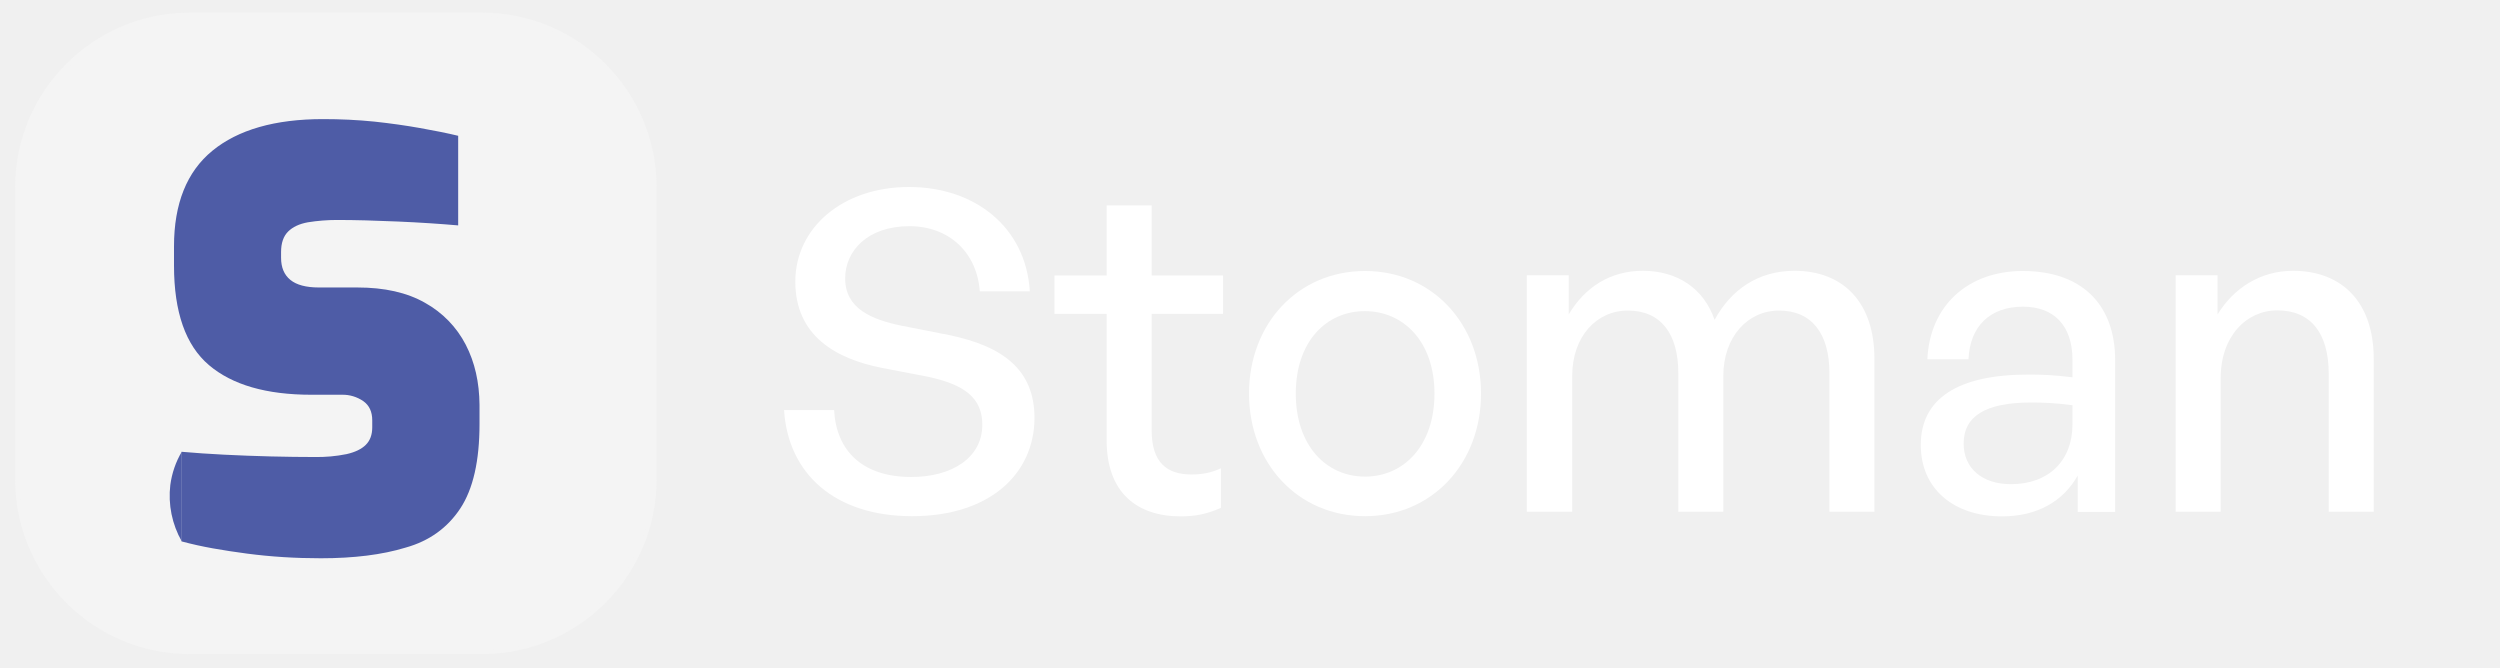
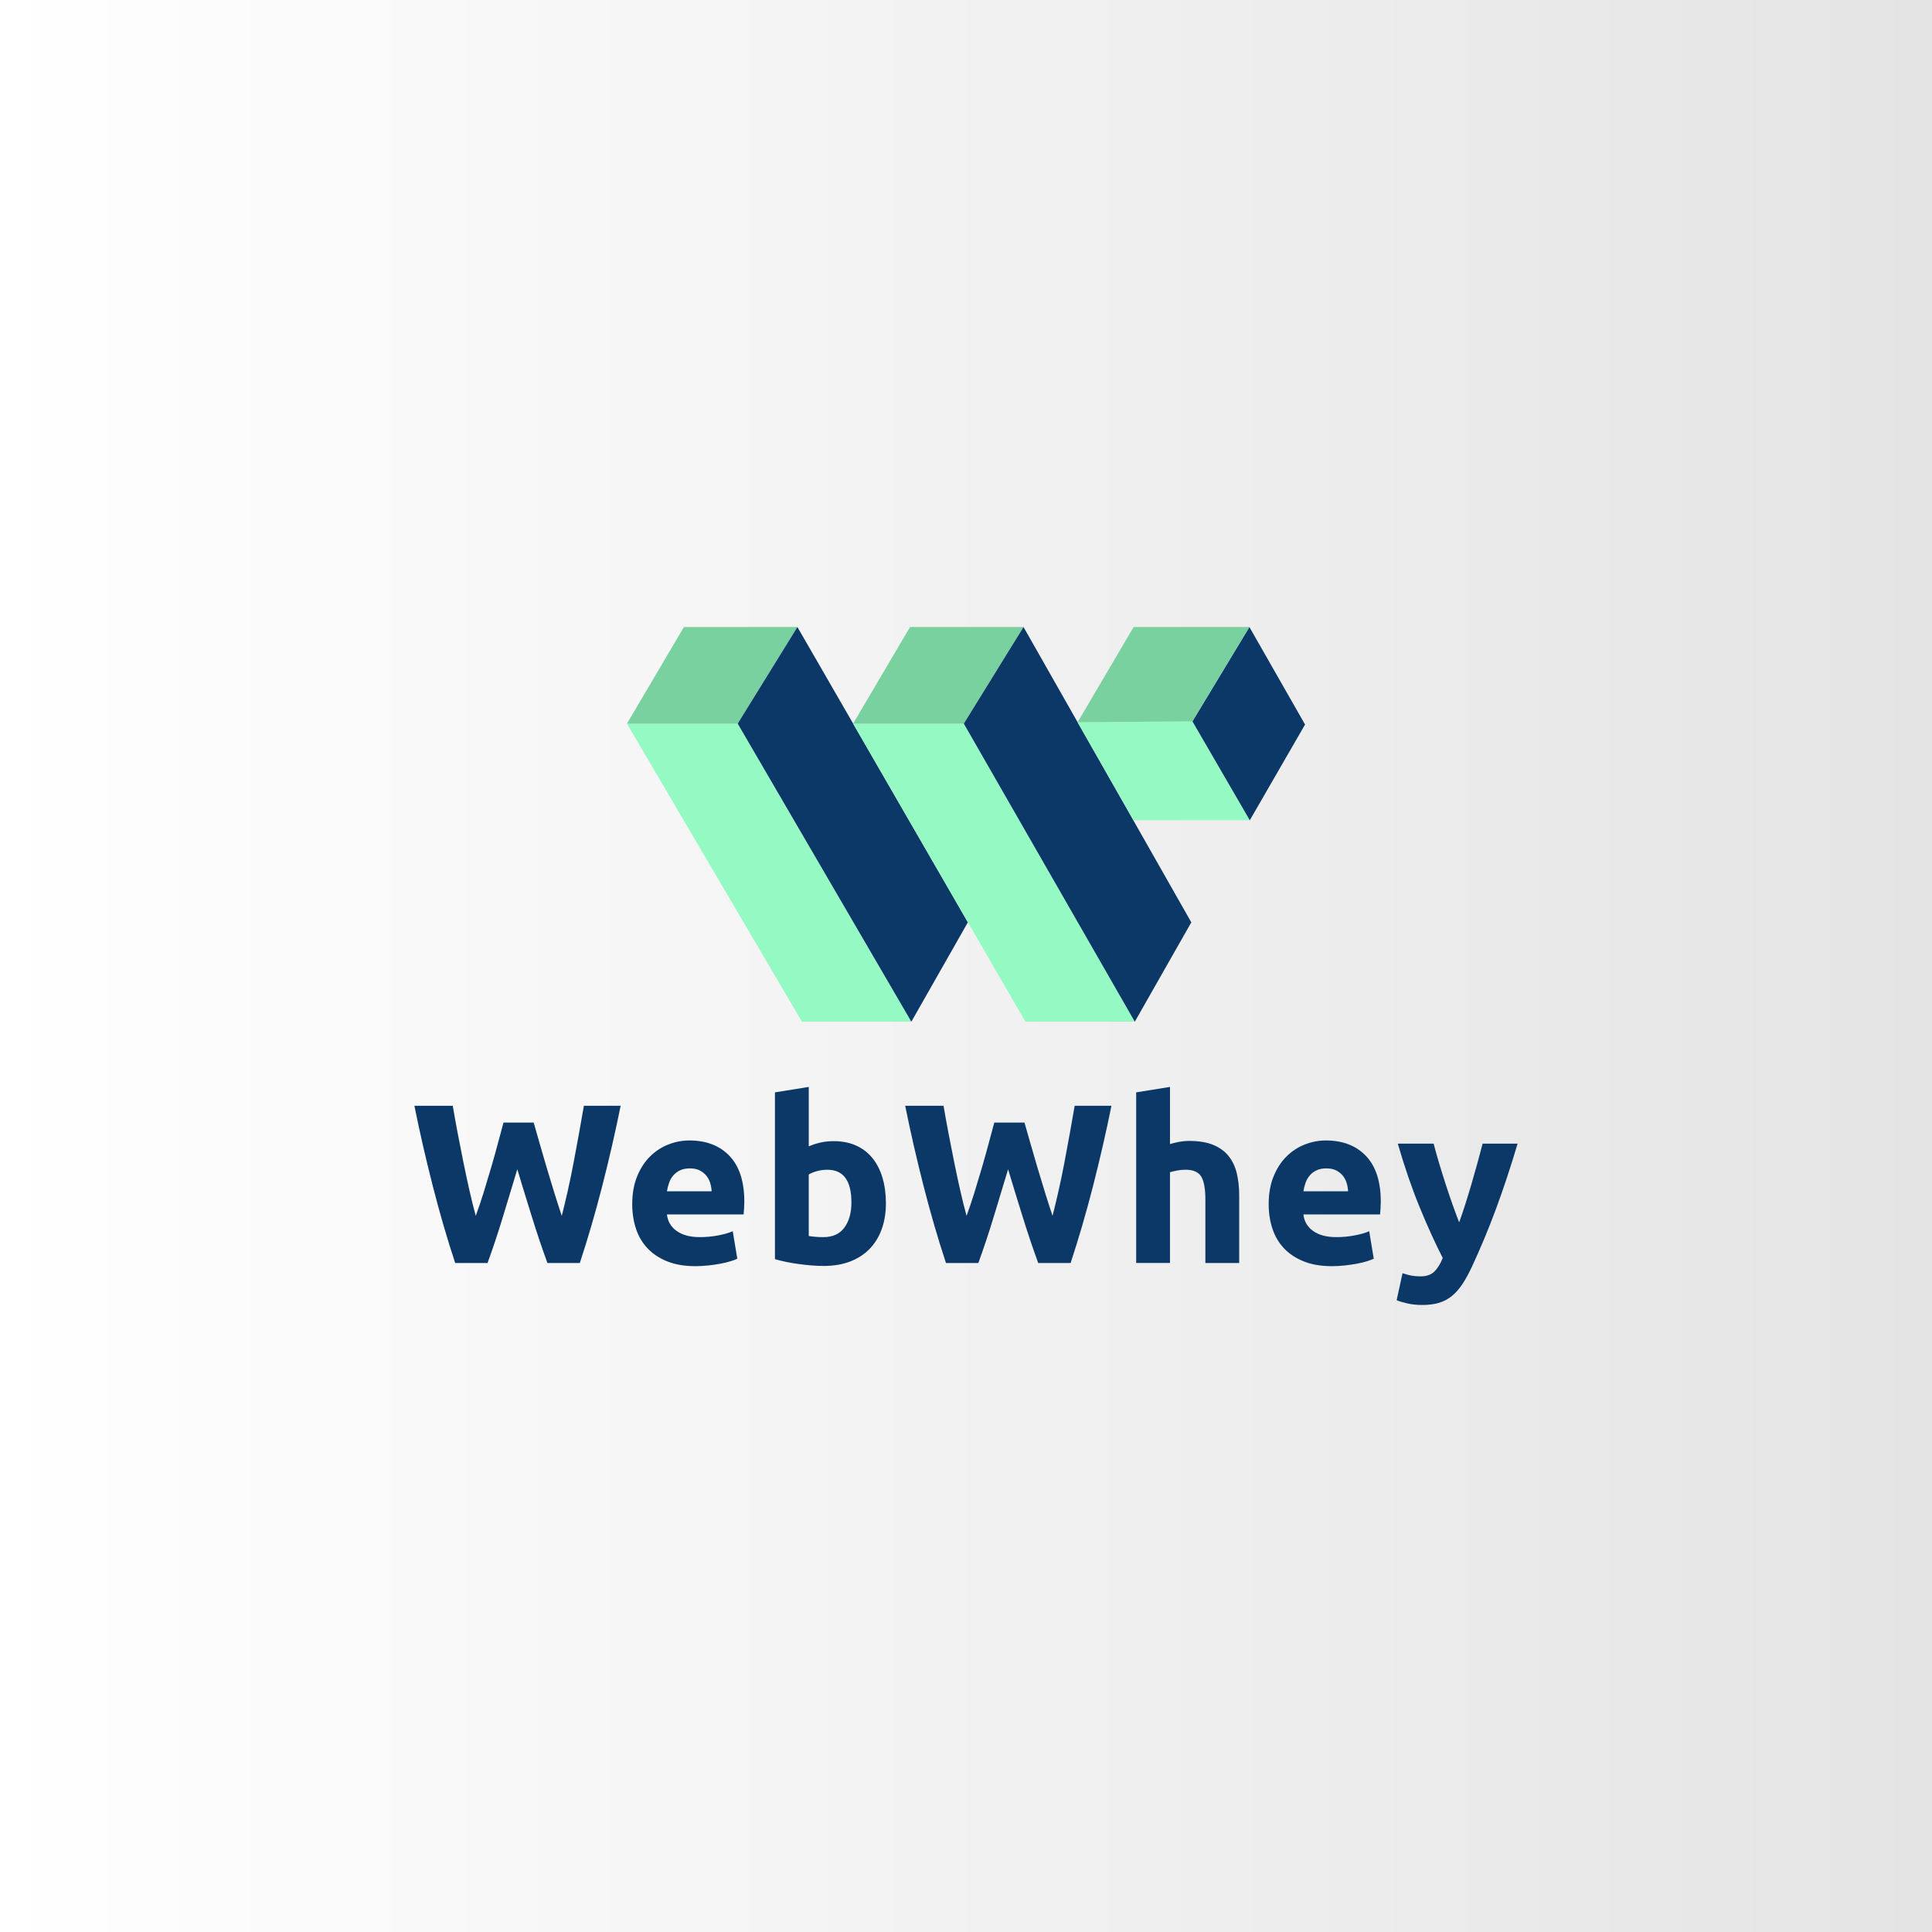
- <svg xmlns="http://www.w3.org/2000/svg" version="1.1" id="Layer_1" x="0px" y="0px" viewBox="0 0 1288.8 344.1" style="enable-background:new 0 0 1288.8 344.1;" xml:space="preserve">
+ <svg xmlns="http://www.w3.org/2000/svg" version="1.1" id="Layer_1" x="0px" y="0px" viewBox="0 0 2000 2000" style="enable-background:new 0 0 2000 2000;" xml:space="preserve">
  <style type="text/css">
- 	.st0{fill:#F4F4F4;stroke:#F4F4F4;stroke-width:2;stroke-miterlimit:10;}
- 	.st1{fill:#4E5CA6;}
- 	.st2{enable-background:new    ;}
- 	.st3{fill:#FFFFFF;}
+ 	.st0{fill:url(#SVGID_1_);}
+ 	.st1{fill:#0B3866;}
+ 	.st2{fill:#95F9C3;}
+ 	.st3{fill:#79D19F;}
+ 	.st4{fill:#FFFFFF;}
+ 	.st5{fill:url(#SVGID_00000181776220369062044680000007461679646815360427_);}
+ 	.st6{opacity:0.4;}
</style>
-   <path class="st0" d="M97.9,7.5h150.5c49.2,0,89.1,39.9,89.1,89.1v150.5c0,49.2-39.9,89.1-89.1,89.1H97.9  c-49.2,0-89.1-39.9-89.1-89.1V96.6C8.8,47.4,48.7,7.5,97.9,7.5z" />
-   <path class="st1" d="M165.4,287.8c-6.6,0-13.1-0.2-19.4-0.6s-12.5-1-18.6-1.8c-6.1-0.8-12-1.7-17.6-2.7s-11-2.2-16.2-3.6v-46.2  c6.8,0.6,14.1,1.1,22,1.5c7.9,0.4,15.9,0.7,24,0.9c8.1,0.2,15.6,0.3,22.6,0.3c5.5,0.1,11.1-0.4,16.5-1.5c4.4-1,7.7-2.6,9.9-4.8  c2.2-2.2,3.3-5.2,3.3-9v-3.6c0-4.4-1.5-7.7-4.6-9.9c-3.2-2.2-7.1-3.4-11-3.3h-15.8c-23.2,0-40.8-5.1-52.8-15.3  c-12-10.2-18-27.3-18-51.3V127c0-22,6.6-38.5,19.8-49.3s32.2-16.3,57-16.3c8.9,0,17.7,0.4,26.6,1.3c8.3,0.9,16.1,2,23.4,3.3  c7.3,1.3,13.9,2.6,19.7,4v46.2c-9.2-0.8-19.6-1.5-31.1-2c-11.5-0.5-21.9-0.8-31.4-0.8c-5,0-10,0.4-15,1.2c-4.4,0.8-7.8,2.4-10.2,4.8  c-2.4,2.4-3.6,5.9-3.6,10.5v3c0,5,1.6,8.8,4.8,11.4c3.2,2.6,8.1,3.9,14.7,3.9h19.8c14,0,25.6,2.6,34.9,7.9c9,5,16.3,12.5,21,21.6  c4.7,9.1,7,19.4,7.1,31v9.9c0,19-3.3,33.5-9.9,43.5c-6.6,10-16,16.8-28.2,20.2C197,286,182.4,287.8,165.4,287.8z" />
-   <path class="st1" d="M93.7,232.9c-3.1,5.2-5.1,11.1-5.9,17.1c-1.2,10.1,0.9,20.3,5.9,29.1V232.9z" />
-   <g class="st2">
-     <path class="st3" d="M470.2,266.1c-39.8,0-63.9-21.8-66-54.7H430c1.1,20.9,14.5,34.5,39.8,34.5c20.9,0,36.6-9.9,36.6-26.9   c0-13.8-9-20.7-28.1-24.8l-23.9-4.6c-23.2-4.6-44.4-16.3-44.4-44.4c0-27.8,24.4-48.8,58.6-48.8s60.3,20.9,62.3,53.8h-25.8   c-1.4-19.8-15.6-33.6-36.3-33.6c-21.4,0-33.1,12.6-33.1,26.9c0,15.6,13.6,21.2,29,24.4l24.4,4.8c28.3,5.8,44.2,18.2,44.2,42.8   C533.2,244.3,510.2,266.1,470.2,266.1z" />
-     <path class="st3" d="M629.4,261.8c-7.1,3.2-13.3,4.4-20.7,4.4c-22.5,0-38.2-12.2-38.2-39.1v-65.3h-26.9v-19.8h26.9v-36.1h23.2v36.1   h36.8v19.8h-36.8v60c0,16.8,8,22.8,20.5,22.8c5.5,0,10.4-0.9,15.2-3.2V261.8z" />
-     <path class="st3" d="M643.9,202.9c0-36.1,25.3-63.2,59.8-63.2c34.5,0,59.8,27.1,59.8,63.2c0,36.1-25.3,63.2-59.8,63.2   C669.2,266.1,643.9,239,643.9,202.9z M739.5,202.9c0-26.7-15.9-42.5-35.9-42.5S668,176.2,668,202.9c0,26.7,15.6,42.8,35.7,42.8   S739.5,229.6,739.5,202.9z" />
-     <path class="st3" d="M787.1,263.8V141.9h21.6v20.2c8.3-14,21.4-22.5,38.2-22.5c17.9,0,31.5,9.2,37,25.3   c8.5-15.6,22.5-25.3,41.2-25.3c25.1,0,41.2,16.3,41.2,45.3v78.9h-23.2v-71.5c0-20.2-9-32.2-26-32.2c-15.9,0-28.7,13.3-28.7,33.8   v69.9h-23.2v-71.5c0-20.2-9-32.2-26-32.2c-16.1,0-28.7,13.3-28.7,33.8v69.9H787.1z" />
-     <path class="st3" d="M1071.2,245c-7.6,13.6-21.2,21.2-39.1,21.2c-25.3,0-41.9-14.5-41.9-36.8c0-23.9,19.1-36.3,55.4-36.3   c7.1,0,12.9,0.2,22.8,1.4v-9c0-17.5-9.4-27.4-25.5-27.4c-17,0-27.4,10.1-28.1,27.1h-21.2c1.2-27.4,20.7-45.5,49.2-45.5   c30.1,0,47.6,17,47.6,46v78.2h-19.3V245z M1036.7,249.6c19.5,0,31.7-12.2,31.7-30.8v-9.9c-9-1.2-15.4-1.4-21.4-1.4   c-23.2,0-34.7,6.9-34.7,21.2C1012.3,241.3,1021.7,249.6,1036.7,249.6z" />
-     <path class="st3" d="M1144.8,263.8h-23.2V141.9h21.6v20.2c8.3-13.6,22.1-22.5,38.9-22.5c25.1,0,41.6,16.1,41.6,45.3v78.9h-23.2   v-71.1c0-20.9-9.2-32.7-26.5-32.7c-15.9,0-29.2,13.3-29.2,35V263.8z" />
+   <linearGradient id="SVGID_1_" gradientUnits="userSpaceOnUse" x1="0" y1="1000" x2="2000" y2="1000">
+     <stop offset="0" style="stop-color:#FFFFFF" />
+     <stop offset="1" style="stop-color:#E4E4E4" />
+   </linearGradient>
+   <rect class="st0" width="2000" height="2000" />
+   <g>
+     <g>
+       <g>
+         <path class="st1" d="M552.47,1162.06c1.88,6.42,3.95,13.66,6.21,21.73c2.27,8.07,4.69,16.41,7.27,25.02     c2.58,8.61,5.2,17.23,7.85,25.84c2.66,8.61,5.24,16.6,7.74,23.96c2.04-7.99,4.13-16.68,6.25-26.07c2.12-9.4,4.13-19.1,6.02-29.13     c1.89-10.02,3.74-20,5.55-29.95c1.81-9.94,3.5-19.53,5.08-28.77h38.06c-5.51,27.25-11.85,54.89-19.02,82.92     c-7.17,28.03-14.93,54.65-23.27,79.86h-33.52c-5.47-15.03-10.79-30.81-15.94-47.33c-5.16-16.52-10.24-33.08-15.24-49.68     c-5.02,16.6-10.03,33.16-15.05,49.68c-5.02,16.52-10.27,32.3-15.76,47.33h-33.49c-8.34-25.21-16.08-51.83-23.24-79.86     c-7.16-28.03-13.48-55.67-18.99-82.92h39.7c1.57,9.24,3.3,18.83,5.19,28.77c1.89,9.95,3.85,19.93,5.9,29.95     c2.04,10.02,4.13,19.73,6.25,29.13c2.12,9.4,4.29,18.09,6.49,26.07c2.82-7.67,5.57-15.81,8.24-24.43     c2.67-8.61,5.26-17.22,7.77-25.84c2.51-8.61,4.82-16.91,6.94-24.9s4.04-15.11,5.77-21.38H552.47z" />
+         <path class="st1" d="M654.48,1246.61c0-10.96,1.68-20.55,5.05-28.77c3.36-8.22,7.79-15.07,13.27-20.55     c5.48-5.48,11.78-9.63,18.91-12.45c7.12-2.82,14.45-4.23,21.96-4.23c17.54,0,31.39,5.37,41.58,16.09     c10.18,10.73,15.27,26.51,15.27,47.33c0,2.04-0.08,4.27-0.24,6.69c-0.16,2.43-0.32,4.58-0.47,6.46h-79.39     c0.78,7.2,4.15,12.92,10.1,17.15c5.95,4.23,13.94,6.34,23.96,6.34c6.42,0,12.72-0.59,18.91-1.76c6.18-1.17,11.23-2.62,15.15-4.35     l4.7,28.42c-1.88,0.94-4.39,1.88-7.52,2.82c-3.13,0.94-6.62,1.76-10.45,2.47c-3.84,0.7-7.95,1.29-12.33,1.76     c-4.39,0.47-8.77,0.7-13.15,0.7c-11.12,0-20.79-1.64-29.01-4.93c-8.22-3.29-15.03-7.79-20.44-13.51     c-5.4-5.71-9.4-12.49-11.98-20.32C655.78,1264.15,654.48,1255.7,654.48,1246.61z M736.69,1233.23c-0.16-2.97-0.67-5.87-1.53-8.69     c-0.86-2.82-2.19-5.32-3.99-7.52c-1.8-2.19-4.07-3.99-6.81-5.4c-2.74-1.41-6.15-2.11-10.22-2.11c-3.92,0-7.28,0.67-10.1,2     c-2.82,1.33-5.17,3.09-7.05,5.29c-1.88,2.19-3.33,4.74-4.35,7.63c-1.02,2.9-1.76,5.83-2.23,8.81H736.69z" />
+         <path class="st1" d="M917.09,1245.67c0,9.87-1.45,18.79-4.35,26.78c-2.9,7.99-7.09,14.8-12.57,20.44     c-5.48,5.64-12.21,9.98-20.2,13.04c-7.99,3.05-17.07,4.58-27.25,4.58c-4.23,0-8.65-0.2-13.27-0.59     c-4.62-0.39-9.16-0.9-13.62-1.53c-4.46-0.63-8.73-1.37-12.8-2.23c-4.07-0.86-7.67-1.76-10.8-2.7v-172.64l35-5.64v61.54     c3.91-1.72,7.99-3.05,12.21-3.99c4.23-0.94,8.77-1.41,13.62-1.41c8.77,0,16.52,1.53,23.25,4.58c6.73,3.05,12.37,7.4,16.91,13.04     c4.54,5.64,7.99,12.41,10.34,20.32C915.91,1227.16,917.09,1235.97,917.09,1245.67z M881.38,1244.74c0-22.55-8.3-33.82-24.9-33.82     c-3.6,0-7.16,0.47-10.69,1.41c-3.52,0.94-6.38,2.11-8.57,3.52v63.65c1.72,0.32,3.91,0.59,6.58,0.82     c2.66,0.23,5.56,0.35,8.69,0.35c9.55,0,16.75-3.29,21.61-9.87C878.96,1264.23,881.38,1255.54,881.38,1244.74z" />
+         <path class="st1" d="M1060.53,1162.06c1.88,6.42,3.95,13.66,6.21,21.73c2.27,8.07,4.69,16.41,7.27,25.02     c2.57,8.61,5.2,17.23,7.85,25.84c2.66,8.61,5.24,16.6,7.74,23.96c2.05-7.99,4.13-16.68,6.26-26.07c2.12-9.4,4.13-19.1,6.02-29.13     c1.88-10.02,3.73-20,5.55-29.95c1.81-9.94,3.5-19.53,5.08-28.77h38.06c-5.51,27.25-11.86,54.89-19.02,82.92     c-7.17,28.03-14.93,54.65-23.27,79.86h-33.52c-5.47-15.03-10.79-30.81-15.94-47.33c-5.16-16.52-10.24-33.08-15.24-49.68     c-5.02,16.6-10.03,33.16-15.05,49.68c-5.02,16.52-10.27,32.3-15.76,47.33h-33.49c-8.34-25.21-16.08-51.83-23.24-79.86     c-7.16-28.03-13.48-55.67-18.99-82.92h39.7c1.57,9.24,3.3,18.83,5.19,28.77c1.89,9.95,3.85,19.93,5.9,29.95     c2.04,10.02,4.13,19.73,6.25,29.13c2.12,9.4,4.29,18.09,6.49,26.07c2.82-7.67,5.57-15.81,8.24-24.43     c2.67-8.61,5.26-17.22,7.77-25.84c2.51-8.61,4.82-16.91,6.94-24.9s4.04-15.11,5.77-21.38H1060.53z" />
+         <path class="st1" d="M1176.17,1307.45v-176.64l35-5.64v59.19c2.35-0.78,5.36-1.53,9.04-2.23c3.68-0.7,7.24-1.06,10.69-1.06     c10.02,0,18.36,1.37,25.01,4.11c6.65,2.74,11.98,6.62,15.97,11.63c3.99,5.01,6.81,10.96,8.46,17.85     c1.65,6.89,2.47,14.56,2.47,23.02v69.76h-35v-65.53c0-11.27-1.45-19.26-4.35-23.96s-8.26-7.05-16.09-7.05     c-3.13,0-6.07,0.28-8.81,0.82c-2.74,0.55-5.21,1.14-7.4,1.76v93.95H1176.17z" />
+         <path class="st1" d="M1313.34,1246.61c0-10.96,1.68-20.55,5.05-28.77c3.37-8.22,7.79-15.07,13.27-20.55     c5.48-5.48,11.78-9.63,18.91-12.45c7.12-2.82,14.45-4.23,21.96-4.23c17.54,0,31.39,5.37,41.58,16.09     c10.18,10.73,15.27,26.51,15.27,47.33c0,2.04-0.08,4.27-0.24,6.69c-0.16,2.43-0.32,4.58-0.47,6.46h-79.39     c0.78,7.2,4.15,12.92,10.1,17.15c5.95,4.23,13.94,6.34,23.96,6.34c6.42,0,12.72-0.59,18.91-1.76c6.18-1.17,11.23-2.62,15.15-4.35     l4.7,28.42c-1.88,0.94-4.39,1.88-7.52,2.82c-3.13,0.94-6.62,1.76-10.45,2.47c-3.84,0.7-7.95,1.29-12.33,1.76     c-4.39,0.47-8.77,0.7-13.15,0.7c-11.12,0-20.79-1.64-29.01-4.93c-8.22-3.29-15.03-7.79-20.43-13.51     c-5.4-5.71-9.4-12.49-11.98-20.32C1314.63,1264.15,1313.34,1255.7,1313.34,1246.61z M1395.55,1233.23     c-0.16-2.97-0.67-5.87-1.53-8.69c-0.86-2.82-2.19-5.32-3.99-7.52c-1.8-2.19-4.07-3.99-6.81-5.4c-2.74-1.41-6.15-2.11-10.22-2.11     c-3.92,0-7.28,0.67-10.1,2c-2.82,1.33-5.17,3.09-7.05,5.29c-1.88,2.19-3.33,4.74-4.34,7.63c-1.02,2.9-1.76,5.83-2.23,8.81     H1395.55z" />
+         <path class="st1" d="M1571.01,1183.9c-7.07,23.8-14.44,46.12-22.14,66.94c-7.69,20.83-16.09,41.03-25.2,60.6     c-3.3,7.05-6.59,13.04-9.88,17.97c-3.29,4.93-6.9,9-10.82,12.21c-3.92,3.21-8.35,5.56-13.29,7.05     c-4.94,1.49-10.7,2.23-17.29,2.23c-5.49,0-10.55-0.51-15.18-1.53c-4.62-1.02-8.43-2.15-11.41-3.41l6.11-27.95     c3.6,1.25,6.82,2.11,9.64,2.58c2.82,0.47,5.8,0.7,8.93,0.7c6.27,0,11.08-1.69,14.45-5.05c3.37-3.37,6.23-8.03,8.58-13.98     c-7.99-15.66-15.98-33.24-23.97-52.73c-7.99-19.5-15.51-41.38-22.56-65.65h37.11c1.57,6.11,3.42,12.72,5.55,19.85     c2.12,7.13,4.36,14.33,6.72,21.61c2.36,7.28,4.76,14.37,7.19,21.26c2.43,6.89,4.76,13.15,6.96,18.79     c2.04-5.64,4.17-11.9,6.37-18.79c2.2-6.89,4.36-13.98,6.49-21.26c2.12-7.28,4.17-14.48,6.13-21.61     c1.96-7.12,3.73-13.74,5.31-19.85H1571.01z" />
+       </g>
+     </g>
+     <g>
+       <g>
+         <g>
+           <polygon class="st2" points="943.42,1057.67 763.66,749.12 649.01,749.12 830.18,1057.67     " />
+           <polygon class="st3" points="649.01,749.12 707.99,649.09 825.47,649.09 763.66,749.12     " />
+           <polygon class="st1" points="763.66,749.12 943.42,1057.67 1001.92,954.82 825.47,649.09     " />
+         </g>
+         <g>
+           <polygon class="st2" points="1174.74,1057.67 997.74,749.12 883.09,749.12 1061.51,1057.67     " />
+           <polygon class="st3" points="883.09,749.12 942.07,649.09 1059.54,649.09 997.74,749.12     " />
+           <polygon class="st1" points="997.74,749.12 1174.74,1057.67 1233.24,954.82 1059.54,649.09     " />
+         </g>
+       </g>
+       <g>
+         <polygon class="st2" points="1115.5,747.7 1173.53,849.14 1293.78,849.14 1234.4,746.76    " />
+         <polygon class="st1" points="1293.78,849.14 1350.99,750.04 1293.37,649.09 1234.4,746.76    " />
+         <polygon class="st3" points="1115.5,747.7 1173.53,649.09 1293.37,649.09 1234.4,746.76    " />
+       </g>
+     </g>
  </g>
</svg>
